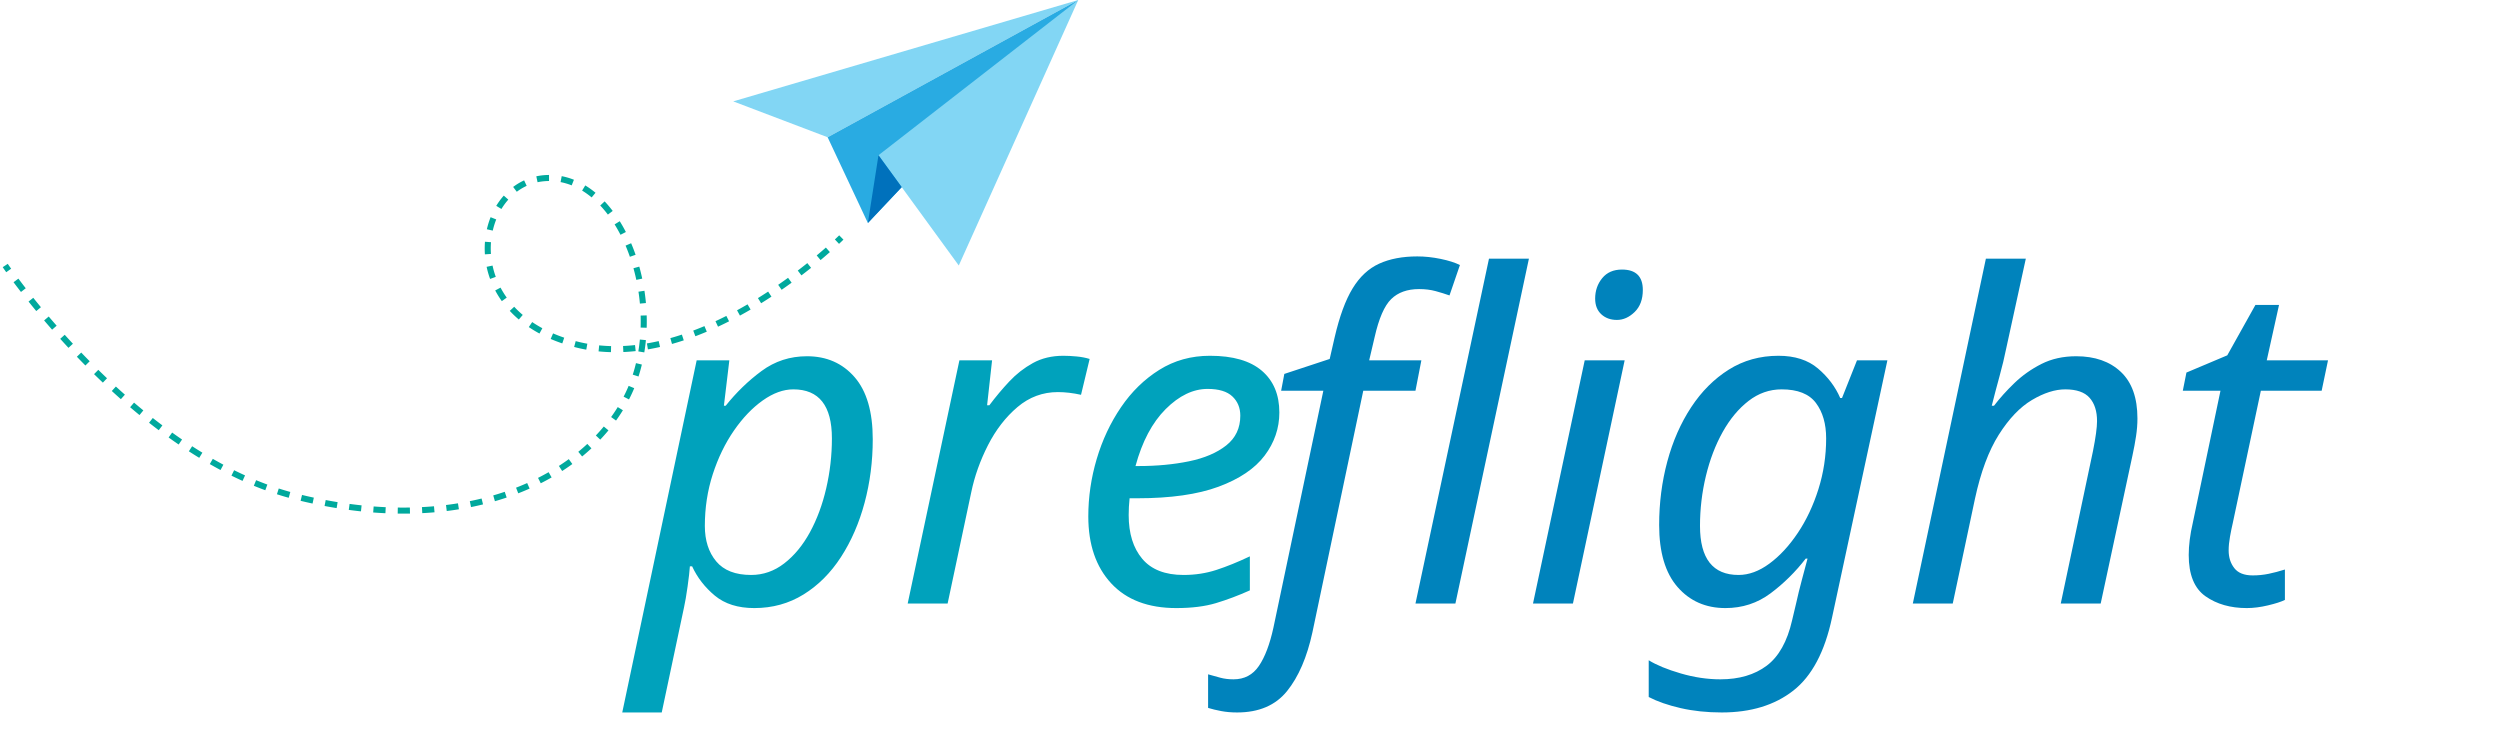
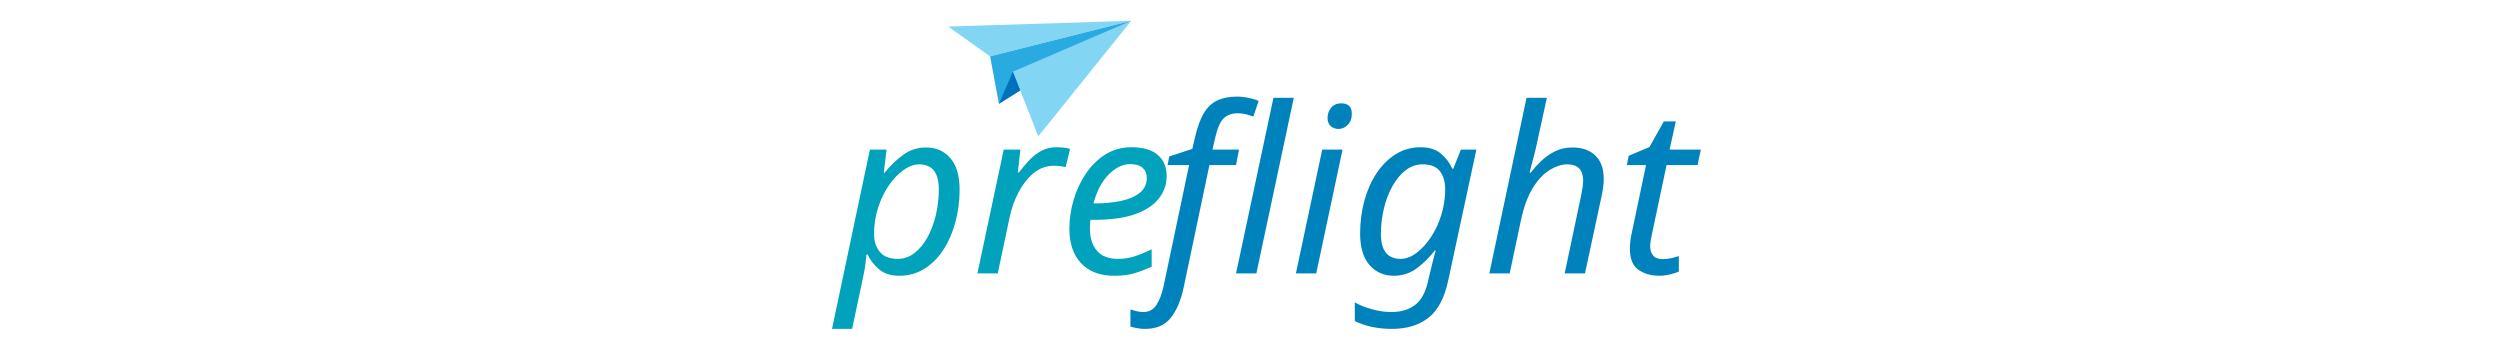
- <svg xmlns="http://www.w3.org/2000/svg" width="100%" height="100%" viewBox="0 0 1190 347" version="1.1" xml:space="preserve" style="fill-rule:evenodd;clip-rule:evenodd;stroke-linejoin:round;stroke-miterlimit:1.414;">
-   <g transform="matrix(0.75,0,0,0.75,24.9948,-3.02421)">
-     <text x="367.938px" y="387.082px" style="font-family:PT Serif;font-size:288px;font-style:italic;fill:#00a2bc;">pre</text>
-     <text x="765.666px" y="387.082px" style="font-family:PT Serif;font-size:288px;font-style:italic;fill:#0083bc;">ﬂight</text>
-   </g>
-   <g>
-     <path d="M349.015,48.252l164.23,-48.252l-119.29,65.335l-44.94,-17.083Z" style="fill:#82d6f4;fill-rule:nonzero;" />
-     <path d="M513.245,0l-119.29,65.335l19.156,40.819l100.134,-106.154Z" style="fill:#29abe2;fill-rule:nonzero;" />
-     <path d="M513.245,0l-95.092,73.89l38.227,52.487l56.865,-126.377Z" style="fill:#82d6f4;fill-rule:nonzero;" />
-     <path d="M413.111,106.154l5.042,-32.264l11.061,15.182l-16.103,17.082Z" style="fill:#0071bc;fill-rule:nonzero;" />
-     <path d="M399.376,116.077l-1.971,-2.101l0.246,-0.23l0.229,-0.216l0.214,-0.202l0.198,-0.189l0.352,-0.337l0.289,-0.279l0.226,-0.22l0.161,-0.158l0.132,-0.13l2.026,2.048l-0.136,0.134l-0.17,0.167l-0.234,0.228l-0.298,0.287l-0.36,0.345l-0.204,0.194l-0.218,0.207l-0.234,0.22l-0.248,0.232Z" style="fill:#00a99d;" />
-     <path d="M191.877,244.49l-0.415,-0.001l-0.415,-0.002l-0.416,-0.002l-0.417,-0.004l-0.417,-0.004l-0.418,-0.005l-0.073,-0.002l0.044,-2.88l0.069,0.001l0.412,0.005l0.41,0.005l0.41,0.003l0.41,0.003l0.409,0.001l0.408,0.001l0.408,0l0.407,-0.002l0.406,-0.002l0.406,-0.003l0.405,-0.004l0.405,-0.005l0.403,-0.006l0.385,-0.006l0.048,2.88l-0.387,0.006l-0.411,0.006l-0.411,0.005l-0.412,0.005l-0.412,0.003l-0.413,0.002l-0.414,0.001l-0.414,0.001ZM183.465,244.294l-0.425,-0.02l-0.427,-0.021l-0.428,-0.022l-0.428,-0.023l-0.429,-0.024l-0.43,-0.025l-0.43,-0.026l-0.431,-0.027l-0.431,-0.028l-0.432,-0.029l-0.433,-0.03l-0.433,-0.031l-0.434,-0.032l-0.239,-0.019l0.219,-2.872l0.236,0.018l0.427,0.031l0.427,0.031l0.426,0.03l0.425,0.028l0.425,0.028l0.425,0.026l0.424,0.026l0.423,0.025l0.422,0.023l0.422,0.023l0.422,0.022l0.421,0.02l0.421,0.02l-0.135,2.878ZM200.997,244.258l-0.15,-2.877l0.251,-0.013l0.393,-0.022l0.393,-0.022l0.392,-0.023l0.392,-0.024l0.391,-0.025l0.39,-0.026l0.39,-0.027l0.389,-0.028l0.388,-0.028l0.388,-0.029l0.387,-0.031l0.387,-0.031l0.385,-0.032l0.386,-0.033l0.032,-0.003l0.252,2.87l-0.036,0.003l-0.392,0.034l-0.392,0.032l-0.394,0.032l-0.394,0.031l-0.394,0.03l-0.396,0.029l-0.396,0.028l-0.396,0.027l-0.397,0.026l-0.398,0.026l-0.398,0.024l-0.399,0.024l-0.4,0.023l-0.4,0.021l-0.254,0.014ZM171.819,243.408l-0.076,-0.008l-0.442,-0.047l-0.443,-0.048l-0.443,-0.05l-0.444,-0.05l-0.444,-0.052l-0.445,-0.052l-0.446,-0.054l-0.446,-0.055l-0.447,-0.055l-0.447,-0.057l-0.448,-0.058l-0.448,-0.059l-0.379,-0.05l0.381,-2.856l0.376,0.051l0.442,0.058l0.442,0.057l0.441,0.056l0.44,0.054l0.44,0.054l0.44,0.053l0.438,0.052l0.439,0.051l0.437,0.05l0.437,0.048l0.437,0.048l0.436,0.047l0.073,0.007l-0.301,2.865ZM212.652,243.243l-0.356,-2.859l0.329,-0.041l0.375,-0.048l0.373,-0.048l0.373,-0.049l0.373,-0.05l0.371,-0.051l0.371,-0.052l0.371,-0.052l0.37,-0.054l0.369,-0.054l0.368,-0.055l0.368,-0.056l0.367,-0.057l0.367,-0.057l0.365,-0.058l0.178,-0.029l0.461,2.844l-0.181,0.029l-0.373,0.059l-0.374,0.059l-0.374,0.058l-0.375,0.057l-0.375,0.056l-0.376,0.055l-0.377,0.054l-0.377,0.054l-0.378,0.053l-0.379,0.051l-0.38,0.051l-0.379,0.05l-0.381,0.05l-0.381,0.048l-0.333,0.042ZM160.246,241.857l-0.181,-0.029l-0.456,-0.075l-0.458,-0.076l-0.457,-0.077l-0.458,-0.078l-0.459,-0.079l-0.459,-0.08l-0.46,-0.081l-0.461,-0.083l-0.461,-0.083l-0.461,-0.085l-0.462,-0.086l-0.462,-0.087l-0.056,-0.01l0.538,-2.83l0.052,0.01l0.457,0.085l0.456,0.085l0.455,0.084l0.455,0.082l0.454,0.081l0.454,0.081l0.454,0.079l0.452,0.078l0.453,0.077l0.451,0.076l0.452,0.075l0.45,0.074l0.178,0.029l-0.46,2.843ZM224.206,241.368l-0.573,-2.823l0.291,-0.059l0.354,-0.073l0.353,-0.073l0.353,-0.075l0.352,-0.075l0.351,-0.076l0.35,-0.077l0.35,-0.077l0.349,-0.079l0.349,-0.079l0.348,-0.079l0.347,-0.081l0.346,-0.081l0.346,-0.083l0.345,-0.083l0.344,-0.083l0.074,-0.018l0.687,2.797l-0.077,0.019l-0.351,0.086l-0.353,0.084l-0.352,0.084l-0.354,0.083l-0.354,0.082l-0.355,0.082l-0.356,0.081l-0.356,0.079l-0.357,0.08l-0.358,0.078l-0.358,0.077l-0.359,0.077l-0.359,0.076l-0.361,0.075l-0.361,0.074l-0.295,0.06ZM148.777,239.691l-0.287,-0.062l-0.47,-0.102l-0.471,-0.103l-0.471,-0.105l-0.471,-0.106l-0.472,-0.107l-0.473,-0.108l-0.473,-0.109l-0.473,-0.11l-0.474,-0.111l-0.475,-0.113l-0.475,-0.114l-0.203,-0.048l0.676,-2.801l0.2,0.048l0.469,0.113l0.469,0.111l0.469,0.11l0.468,0.109l0.467,0.108l0.467,0.106l0.466,0.106l0.466,0.104l0.465,0.104l0.465,0.102l0.464,0.101l0.284,0.061l-0.607,2.816ZM235.582,238.578l-0.802,-2.766l0.131,-0.038l0.332,-0.098l0.331,-0.098l0.331,-0.098l0.33,-0.099l0.329,-0.101l0.328,-0.1l0.328,-0.102l0.327,-0.102l0.327,-0.103l0.326,-0.104l0.325,-0.104l0.324,-0.105l0.323,-0.106l0.323,-0.107l0.323,-0.107l0.321,-0.108l0.112,-0.038l0.924,2.729l-0.115,0.039l-0.329,0.11l-0.329,0.11l-0.331,0.109l-0.33,0.108l-0.332,0.107l-0.332,0.107l-0.333,0.106l-0.334,0.105l-0.334,0.105l-0.335,0.103l-0.336,0.103l-0.336,0.103l-0.337,0.101l-0.338,0.101l-0.338,0.1l-0.339,0.099l-0.135,0.039ZM137.426,236.943l-0.207,-0.057l-0.389,-0.109l-0.389,-0.11l-0.388,-0.111l-0.389,-0.113l-0.388,-0.113l-0.387,-0.115l-0.388,-0.116l-0.387,-0.117l-0.387,-0.118l-0.386,-0.119l-0.387,-0.12l-0.386,-0.122l-0.385,-0.122l-0.369,-0.119l0.881,-2.742l0.365,0.117l0.377,0.12l0.378,0.119l0.379,0.118l0.378,0.116l0.379,0.116l0.379,0.114l0.379,0.114l0.38,0.112l0.38,0.111l0.38,0.11l0.38,0.109l0.381,0.108l0.381,0.106l0.202,0.056l-0.767,2.777ZM246.685,234.818l-1.046,-2.684l0.165,-0.064l0.308,-0.121l0.307,-0.122l0.307,-0.122l0.306,-0.123l0.305,-0.124l0.304,-0.125l0.304,-0.125l0.302,-0.125l0.303,-0.127l0.301,-0.127l0.301,-0.127l0.3,-0.129l0.299,-0.129l0.298,-0.129l0.298,-0.131l0.297,-0.131l0.285,-0.126l1.169,2.633l-0.288,0.128l-0.304,0.134l-0.305,0.133l-0.306,0.133l-0.307,0.132l-0.307,0.132l-0.308,0.13l-0.308,0.13l-0.31,0.13l-0.31,0.128l-0.31,0.128l-0.312,0.128l-0.312,0.127l-0.313,0.125l-0.314,0.126l-0.314,0.124l-0.315,0.124l-0.17,0.066ZM126.276,233.351l-0.221,-0.081l-0.38,-0.141l-0.38,-0.142l-0.38,-0.143l-0.379,-0.144l-0.379,-0.145l-0.378,-0.146l-0.379,-0.147l-0.378,-0.149l-0.377,-0.149l-0.378,-0.15l-0.377,-0.151l-0.376,-0.152l-0.376,-0.153l-0.315,-0.129l1.093,-2.666l0.311,0.128l0.369,0.15l0.37,0.15l0.37,0.148l0.37,0.147l0.371,0.147l0.371,0.145l0.371,0.145l0.372,0.143l0.372,0.142l0.372,0.142l0.372,0.14l0.373,0.139l0.373,0.139l0.217,0.08l-0.994,2.703ZM257.399,230.04l-1.298,-2.572l0.047,-0.024l0.282,-0.143l0.282,-0.144l0.281,-0.145l0.28,-0.145l0.279,-0.146l0.278,-0.147l0.278,-0.147l0.277,-0.148l0.277,-0.148l0.275,-0.149l0.275,-0.15l0.274,-0.15l0.273,-0.151l0.273,-0.151l0.271,-0.152l0.271,-0.152l0.271,-0.153l0.269,-0.154l0.024,-0.014l1.434,2.499l-0.027,0.015l-0.277,0.158l-0.277,0.157l-0.278,0.157l-0.279,0.156l-0.28,0.155l-0.28,0.155l-0.281,0.154l-0.282,0.153l-0.283,0.153l-0.283,0.152l-0.285,0.152l-0.285,0.151l-0.285,0.15l-0.287,0.15l-0.287,0.149l-0.288,0.148l-0.288,0.148l-0.29,0.147l-0.051,0.026ZM115.451,228.907l-0.286,-0.13l-0.37,-0.169l-0.37,-0.17l-0.369,-0.171l-0.37,-0.172l-0.368,-0.172l-0.369,-0.174l-0.368,-0.174l-0.367,-0.176l-0.368,-0.176l-0.367,-0.177l-0.366,-0.178l-0.366,-0.179l-0.366,-0.18l-0.213,-0.105l1.276,-2.582l0.21,0.103l0.36,0.177l0.36,0.176l0.361,0.175l0.361,0.174l0.361,0.174l0.361,0.172l0.362,0.172l0.363,0.17l0.362,0.17l0.363,0.169l0.364,0.168l0.363,0.168l0.364,0.166l0.283,0.128l-1.191,2.623ZM267.589,224.201l-1.561,-2.421l0.061,-0.039l0.254,-0.165l0.253,-0.165l0.253,-0.166l0.252,-0.167l0.251,-0.167l0.25,-0.168l0.25,-0.168l0.248,-0.169l0.248,-0.169l0.248,-0.17l0.246,-0.17l0.246,-0.171l0.244,-0.171l0.244,-0.172l0.244,-0.172l0.242,-0.173l0.242,-0.174l0.241,-0.174l0.198,-0.144l1.694,2.33l-0.202,0.147l-0.248,0.179l-0.249,0.178l-0.249,0.178l-0.25,0.178l-0.251,0.176l-0.252,0.177l-0.253,0.175l-0.253,0.175l-0.254,0.175l-0.255,0.174l-0.256,0.173l-0.256,0.173l-0.257,0.173l-0.258,0.171l-0.259,0.172l-0.26,0.17l-0.26,0.17l-0.261,0.17l-0.065,0.041ZM104.972,223.732l-0.032,-0.017l-0.359,-0.192l-0.36,-0.194l-0.358,-0.194l-0.359,-0.195l-0.358,-0.195l-0.357,-0.197l-0.357,-0.197l-0.357,-0.198l-0.356,-0.199l-0.356,-0.199l-0.356,-0.2l-0.355,-0.201l-0.355,-0.202l-0.354,-0.202l-0.084,-0.048l1.434,-2.499l0.081,0.047l0.349,0.199l0.35,0.199l0.35,0.198l0.35,0.197l0.351,0.197l0.351,0.195l0.352,0.196l0.352,0.194l0.352,0.193l0.352,0.193l0.353,0.192l0.354,0.191l0.354,0.191l0.354,0.19l0.029,0.015l-1.355,2.542ZM94.835,217.929l-0.156,-0.096l-0.347,-0.213l-0.347,-0.213l-0.347,-0.215l-0.346,-0.215l-0.346,-0.215l-0.345,-0.216l-0.345,-0.217l-0.344,-0.218l-0.344,-0.218l-0.344,-0.218l-0.343,-0.22l-0.343,-0.219l-0.342,-0.221l-0.301,-0.194l1.565,-2.419l0.298,0.193l0.338,0.217l0.338,0.217l0.339,0.217l0.339,0.216l0.34,0.215l0.339,0.214l0.341,0.214l0.341,0.214l0.341,0.212l0.341,0.213l0.342,0.211l0.343,0.211l0.343,0.21l0.153,0.094l-1.501,2.459ZM277.092,217.276l-1.83,-2.225l0.159,-0.131l0.223,-0.184l0.223,-0.186l0.222,-0.186l0.221,-0.186l0.22,-0.187l0.22,-0.187l0.218,-0.188l0.218,-0.188l0.217,-0.189l0.216,-0.189l0.216,-0.189l0.214,-0.19l0.214,-0.191l0.213,-0.191l0.212,-0.191l0.211,-0.192l0.211,-0.193l0.21,-0.192l0.209,-0.194l0.034,-0.031l1.962,2.108l-0.037,0.035l-0.216,0.2l-0.216,0.198l-0.217,0.199l-0.218,0.197l-0.219,0.198l-0.219,0.197l-0.221,0.196l-0.221,0.196l-0.222,0.195l-0.223,0.195l-0.223,0.195l-0.225,0.194l-0.225,0.193l-0.226,0.193l-0.227,0.193l-0.228,0.192l-0.228,0.191l-0.23,0.191l-0.23,0.191l-0.162,0.133ZM85.037,211.587l-0.254,-0.173l-0.334,-0.23l-0.334,-0.23l-0.333,-0.231l-0.333,-0.231l-0.333,-0.231l-0.332,-0.233l-0.331,-0.232l-0.331,-0.233l-0.331,-0.234l-0.33,-0.233l-0.329,-0.235l-0.33,-0.235l-0.328,-0.235l-0.212,-0.152l1.681,-2.34l0.21,0.151l0.325,0.233l0.325,0.232l0.326,0.232l0.326,0.231l0.327,0.231l0.327,0.23l0.328,0.23l0.328,0.229l0.328,0.229l0.329,0.228l0.33,0.228l0.33,0.228l0.33,0.226l0.252,0.173l-1.627,2.377ZM285.711,209.263l-2.091,-1.982l0.106,-0.111l0.191,-0.203l0.19,-0.203l0.189,-0.203l0.188,-0.204l0.188,-0.204l0.186,-0.205l0.186,-0.205l0.185,-0.205l0.184,-0.206l0.184,-0.206l0.182,-0.207l0.182,-0.207l0.181,-0.207l0.18,-0.208l0.179,-0.208l0.178,-0.209l0.177,-0.209l0.177,-0.209l0.176,-0.209l0.175,-0.211l0.02,-0.024l2.22,1.836l-0.024,0.028l-0.181,0.218l-0.181,0.216l-0.183,0.217l-0.183,0.216l-0.185,0.215l-0.185,0.216l-0.186,0.214l-0.187,0.215l-0.188,0.214l-0.188,0.213l-0.19,0.213l-0.19,0.213l-0.191,0.212l-0.192,0.212l-0.193,0.211l-0.194,0.212l-0.194,0.21l-0.196,0.21l-0.196,0.21l-0.197,0.209l-0.109,0.115ZM75.565,204.781l-0.282,-0.212l-0.32,-0.242l-0.32,-0.243l-0.319,-0.243l-0.319,-0.243l-0.318,-0.244l-0.317,-0.244l-0.317,-0.244l-0.317,-0.245l-0.316,-0.245l-0.316,-0.245l-0.315,-0.246l-0.314,-0.246l-0.314,-0.246l-0.213,-0.168l1.781,-2.264l0.212,0.166l0.31,0.244l0.312,0.244l0.311,0.243l0.313,0.243l0.312,0.242l0.314,0.242l0.313,0.242l0.315,0.241l0.314,0.242l0.316,0.24l0.315,0.241l0.317,0.24l0.316,0.239l0.28,0.212l-1.734,2.299ZM293.23,200.187l-2.341,-1.678l0.128,-0.179l0.155,-0.218l0.155,-0.218l0.153,-0.219l0.153,-0.219l0.152,-0.22l0.151,-0.22l0.15,-0.22l0.149,-0.22l0.149,-0.221l0.147,-0.221l0.147,-0.222l0.146,-0.221l0.145,-0.223l0.144,-0.222l0.143,-0.223l0.142,-0.223l0.142,-0.223l0.14,-0.224l0.14,-0.223l0.139,-0.225l0.085,-0.138l2.454,1.509l-0.087,0.142l-0.144,0.232l-0.145,0.233l-0.146,0.232l-0.147,0.231l-0.147,0.231l-0.149,0.231l-0.149,0.231l-0.151,0.23l-0.151,0.23l-0.152,0.23l-0.153,0.229l-0.154,0.229l-0.154,0.228l-0.156,0.228l-0.156,0.228l-0.158,0.228l-0.158,0.227l-0.159,0.226l-0.16,0.227l-0.161,0.226l-0.131,0.182ZM66.404,197.572l-0.5,-0.41l-0.608,-0.503l-0.606,-0.503l-0.604,-0.505l-0.601,-0.505l-0.6,-0.506l-0.597,-0.507l-0.351,-0.299l1.869,-2.192l0.349,0.297l0.591,0.502l0.594,0.501l0.596,0.501l0.598,0.499l0.6,0.499l0.602,0.498l0.497,0.408l-1.829,2.225ZM299.399,190.129l-2.562,-1.317l0.074,-0.143l0.117,-0.231l0.117,-0.231l0.116,-0.232l0.115,-0.232l0.114,-0.232l0.113,-0.232l0.113,-0.233l0.111,-0.232l0.111,-0.233l0.109,-0.233l0.109,-0.234l0.108,-0.233l0.106,-0.234l0.106,-0.235l0.105,-0.234l0.104,-0.236l0.103,-0.236l0.103,-0.236l0.101,-0.237l0.1,-0.237l0.1,-0.238l0.04,-0.095l2.661,1.102l-0.042,0.101l-0.104,0.248l-0.105,0.247l-0.105,0.248l-0.107,0.246l-0.108,0.246l-0.108,0.246l-0.11,0.245l-0.11,0.245l-0.112,0.244l-0.112,0.244l-0.113,0.244l-0.115,0.242l-0.114,0.243l-0.116,0.241l-0.117,0.242l-0.118,0.241l-0.119,0.242l-0.119,0.24l-0.12,0.241l-0.122,0.24l-0.122,0.24l-0.076,0.148ZM57.539,190.01l-0.523,-0.464l-0.574,-0.512l-0.572,-0.513l-0.57,-0.512l-0.567,-0.513l-0.565,-0.514l-0.562,-0.513l-0.39,-0.358l1.947,-2.123l0.387,0.356l0.558,0.509l0.56,0.508l0.562,0.509l0.565,0.508l0.567,0.508l0.569,0.508l0.521,0.462l-1.913,2.154ZM48.959,182.136l-0.306,-0.29l-0.538,-0.513l-0.535,-0.513l-0.533,-0.513l-0.531,-0.513l-0.528,-0.512l-0.525,-0.511l-0.523,-0.512l-0.171,-0.167l2.019,-2.056l0.168,0.166l0.519,0.507l0.521,0.508l0.524,0.508l0.526,0.508l0.529,0.509l0.531,0.508l0.533,0.51l0.304,0.288l-1.984,2.088ZM303.931,179.212l-2.742,-0.881l0.05,-0.155l0.078,-0.247l0.078,-0.248l0.076,-0.248l0.076,-0.249l0.075,-0.248l0.075,-0.25l0.073,-0.249l0.072,-0.25l0.072,-0.25l0.071,-0.25l0.07,-0.251l0.069,-0.251l0.068,-0.252l0.067,-0.251l0.067,-0.252l0.065,-0.253l0.065,-0.252l0.064,-0.253l0.063,-0.254l0.062,-0.253l0.062,-0.254l0.013,-0.057l2.803,0.668l-0.015,0.062l-0.064,0.263l-0.064,0.263l-0.066,0.263l-0.066,0.262l-0.068,0.263l-0.068,0.262l-0.069,0.261l-0.07,0.262l-0.07,0.261l-0.072,0.26l-0.073,0.261l-0.073,0.26l-0.075,0.26l-0.075,0.26l-0.076,0.259l-0.077,0.259l-0.078,0.258l-0.079,0.258l-0.08,0.258l-0.081,0.258l-0.081,0.257l-0.052,0.16ZM40.647,173.981l-0.297,-0.3l-0.497,-0.506l-0.494,-0.504l-0.491,-0.504l-0.489,-0.503l-0.486,-0.501l-0.483,-0.501l-0.481,-0.5l-0.339,-0.354l2.08,-1.993l0.337,0.352l0.477,0.496l0.48,0.497l0.482,0.498l0.485,0.499l0.488,0.5l0.491,0.501l0.493,0.501l0.294,0.299l-2.05,2.023ZM306.687,167.741l-2.842,-0.473l0.001,-0.007l0.042,-0.259l0.042,-0.26l0.04,-0.26l0.04,-0.26l0.039,-0.26l0.038,-0.26l0.038,-0.261l0.036,-0.261l0.036,-0.261l0.035,-0.261l0.034,-0.261l0.034,-0.262l0.032,-0.261l0.032,-0.262l0.031,-0.262l0.03,-0.262l0.029,-0.262l0.029,-0.262l0.027,-0.263l0.027,-0.263l0.026,-0.262l0.016,-0.159l2.867,0.276l-0.016,0.163l-0.027,0.272l-0.027,0.271l-0.029,0.271l-0.03,0.272l-0.03,0.271l-0.031,0.27l-0.032,0.271l-0.033,0.271l-0.033,0.27l-0.035,0.271l-0.035,0.27l-0.036,0.27l-0.037,0.27l-0.038,0.269l-0.039,0.27l-0.039,0.27l-0.041,0.269l-0.041,0.269l-0.042,0.269l-0.043,0.269l-0.043,0.268l-0.002,0.012ZM290.812,167.623l-0.071,-0.002l-0.293,-0.008l-0.294,-0.01l-0.293,-0.01l-0.294,-0.012l-0.293,-0.012l-0.294,-0.014l-0.293,-0.014l-0.294,-0.016l-0.293,-0.017l-0.294,-0.018l-0.293,-0.019l-0.294,-0.02l-0.293,-0.021l-0.294,-0.023l-0.293,-0.023l-0.294,-0.025l-0.293,-0.025l-0.294,-0.027l-0.293,-0.028l-0.246,-0.024l0.284,-2.867l0.24,0.024l0.282,0.027l0.283,0.025l0.282,0.025l0.283,0.024l0.283,0.022l0.283,0.022l0.282,0.02l0.283,0.02l0.283,0.018l0.283,0.017l0.283,0.017l0.283,0.015l0.283,0.014l0.283,0.013l0.283,0.012l0.283,0.011l0.283,0.01l0.283,0.009l0.283,0.008l0.066,0.002l-0.071,2.88ZM296.709,167.566l-0.128,-2.877l0.184,-0.009l0.283,-0.013l0.283,-0.015l0.283,-0.015l0.284,-0.016l0.283,-0.018l0.283,-0.018l0.283,-0.019l0.283,-0.02l0.282,-0.021l0.283,-0.022l0.283,-0.023l0.283,-0.023l0.283,-0.025l0.283,-0.025l0.282,-0.027l0.283,-0.027l0.283,-0.028l0.282,-0.029l0.283,-0.03l0.13,-0.014l0.312,2.863l-0.134,0.015l-0.292,0.031l-0.291,0.03l-0.292,0.029l-0.291,0.028l-0.292,0.027l-0.292,0.027l-0.292,0.025l-0.292,0.024l-0.292,0.024l-0.292,0.023l-0.292,0.021l-0.293,0.021l-0.292,0.02l-0.292,0.018l-0.293,0.018l-0.292,0.017l-0.293,0.016l-0.293,0.015l-0.292,0.014l-0.189,0.008ZM279.066,166.438l-0.055,-0.01l-0.293,-0.053l-0.292,-0.055l-0.293,-0.056l-0.292,-0.057l-0.292,-0.058l-0.292,-0.06l-0.292,-0.061l-0.293,-0.062l-0.291,-0.063l-0.292,-0.064l-0.292,-0.066l-0.292,-0.067l-0.291,-0.068l-0.292,-0.069l-0.291,-0.071l-0.292,-0.072l-0.291,-0.073l-0.29,-0.075l-0.355,-0.092l-0.111,-0.029l0.735,-2.785l0.105,0.028l0.344,0.089l0.28,0.071l0.28,0.071l0.28,0.069l0.279,0.068l0.28,0.066l0.28,0.066l0.28,0.064l0.281,0.063l0.28,0.062l0.28,0.061l0.281,0.059l0.28,0.059l0.281,0.057l0.281,0.056l0.281,0.055l0.281,0.053l0.281,0.053l0.281,0.051l0.05,0.009l-0.507,2.836ZM308.409,166.302l-0.481,-2.84l0.13,-0.022l0.281,-0.049l0.281,-0.049l0.281,-0.05l0.281,-0.051l0.28,-0.052l0.281,-0.052l0.28,-0.053l0.281,-0.054l0.28,-0.055l0.28,-0.056l0.28,-0.056l0.28,-0.057l0.28,-0.058l0.279,-0.059l0.28,-0.059l0.279,-0.06l0.28,-0.061l0.279,-0.062l0.279,-0.062l0.158,-0.036l0.636,2.81l-0.162,0.036l-0.286,0.064l-0.287,0.064l-0.287,0.062l-0.287,0.062l-0.287,0.061l-0.287,0.06l-0.287,0.06l-0.288,0.058l-0.288,0.058l-0.287,0.057l-0.288,0.057l-0.289,0.055l-0.288,0.055l-0.288,0.054l-0.289,0.053l-0.288,0.052l-0.289,0.052l-0.289,0.05l-0.289,0.05l-0.135,0.023ZM32.596,165.572l-0.322,-0.347l-0.45,-0.487l-0.448,-0.485l-0.444,-0.483l-0.442,-0.482l-0.438,-0.481l-0.436,-0.479l-0.433,-0.478l-0.43,-0.475l-0.087,-0.096l2.141,-1.928l0.084,0.094l0.427,0.472l0.43,0.474l0.433,0.476l0.435,0.477l0.439,0.478l0.441,0.48l0.444,0.482l0.447,0.483l0.32,0.346l-2.111,1.959ZM319.865,163.717l-0.776,-2.774l0.121,-0.034l0.276,-0.078l0.275,-0.079l0.276,-0.079l0.275,-0.08l0.276,-0.08l0.275,-0.082l0.275,-0.081l0.274,-0.083l0.275,-0.083l0.275,-0.084l0.274,-0.084l0.274,-0.085l0.274,-0.086l0.273,-0.086l0.274,-0.087l0.273,-0.088l0.273,-0.088l0.273,-0.088l0.273,-0.09l0.148,-0.049l0.903,2.736l-0.151,0.05l-0.279,0.091l-0.279,0.091l-0.279,0.09l-0.28,0.089l-0.279,0.089l-0.28,0.089l-0.28,0.087l-0.281,0.087l-0.28,0.086l-0.281,0.086l-0.281,0.085l-0.281,0.085l-0.282,0.083l-0.281,0.084l-0.282,0.082l-0.282,0.082l-0.282,0.081l-0.282,0.08l-0.283,0.08l-0.124,0.035ZM267.646,163.461l-0.034,-0.011l-0.326,-0.112l-0.325,-0.113l-0.323,-0.114l-0.321,-0.115l-0.32,-0.116l-0.319,-0.117l-0.316,-0.118l-0.316,-0.119l-0.313,-0.12l-0.312,-0.121l-0.311,-0.123l-0.308,-0.123l-0.308,-0.124l-0.305,-0.125l-0.305,-0.126l-0.302,-0.127l-0.301,-0.128l-0.156,-0.067l1.139,-2.646l0.15,0.065l0.289,0.122l0.291,0.122l0.292,0.121l0.293,0.121l0.295,0.119l0.297,0.118l0.298,0.117l0.3,0.117l0.302,0.115l0.303,0.115l0.305,0.113l0.306,0.113l0.308,0.112l0.309,0.11l0.311,0.11l0.313,0.109l0.314,0.108l0.028,0.009l-0.922,2.729ZM330.997,160.05l-1.017,-2.695l0.122,-0.046l0.268,-0.102l0.268,-0.102l0.267,-0.103l0.267,-0.104l0.267,-0.103l0.267,-0.105l0.267,-0.105l0.266,-0.105l0.265,-0.106l0.532,-0.213l0.53,-0.215l0.53,-0.217l0.528,-0.219l0.527,-0.221l0.16,-0.068l1.123,2.653l-0.165,0.069l-0.537,0.225l-0.538,0.224l-0.539,0.221l-0.541,0.219l-0.541,0.217l-0.272,0.109l-0.271,0.107l-0.272,0.107l-0.272,0.106l-0.272,0.106l-0.273,0.106l-0.273,0.104l-0.273,0.105l-0.273,0.104l-0.125,0.047ZM256.789,158.762l-0.205,-0.111l-0.268,-0.148l-0.267,-0.148l-0.266,-0.149l-0.264,-0.15l-0.263,-0.151l-0.261,-0.151l-0.26,-0.153l-0.258,-0.153l-0.256,-0.154l-0.255,-0.155l-0.254,-0.156l-0.252,-0.157l-0.251,-0.157l-0.249,-0.159l-0.247,-0.159l-0.246,-0.16l-0.245,-0.16l-0.243,-0.162l-0.242,-0.162l-0.03,-0.021l1.618,-2.383l0.024,0.017l0.23,0.154l0.231,0.153l0.232,0.153l0.234,0.152l0.235,0.151l0.237,0.15l0.238,0.15l0.24,0.149l0.242,0.148l0.242,0.148l0.245,0.147l0.246,0.146l0.247,0.145l0.249,0.145l0.25,0.144l0.252,0.143l0.253,0.142l0.255,0.141l0.257,0.141l0.198,0.107l-1.373,2.533ZM24.801,156.93l-0.187,-0.213l-0.397,-0.456l-0.395,-0.453l-0.391,-0.45l-0.388,-0.449l-0.386,-0.447l-0.382,-0.444l-0.379,-0.442l-0.376,-0.439l-0.373,-0.438l-0.149,-0.175l2.194,-1.866l0.148,0.174l0.371,0.434l0.373,0.436l0.376,0.439l0.38,0.441l0.382,0.443l0.386,0.446l0.388,0.447l0.392,0.45l0.395,0.452l0.185,0.211l-2.167,1.899ZM307.819,156.012l-2.88,-0.087l0.007,-0.22l0.007,-0.264l0.007,-0.265l0.005,-0.265l0.005,-0.265l0.005,-0.264l0.003,-0.265l0.003,-0.265l0.002,-0.265l0.001,-0.265l0,-0.265l0,-0.265l-0.001,-0.265l-0.002,-0.265l-0.003,-0.265l-0.003,-0.265l-0.004,-0.265l-0.005,-0.264l-0.006,-0.265l-0.006,-0.265l-0.008,-0.265l-0.005,-0.195l2.879,-0.085l0.006,0.198l0.007,0.273l0.007,0.273l0.006,0.273l0.005,0.273l0.004,0.273l0.004,0.273l0.002,0.274l0.002,0.273l0.001,0.273l0.001,0.273l-0.001,0.273l-0.001,0.273l-0.002,0.274l-0.002,0.273l-0.004,0.273l-0.004,0.273l-0.005,0.273l-0.006,0.274l-0.007,0.273l-0.008,0.273l-0.006,0.223ZM341.78,155.499l-1.217,-2.611l0.311,-0.145l0.513,-0.241l0.512,-0.242l0.511,-0.244l0.509,-0.246l0.508,-0.247l0.507,-0.248l0.505,-0.25l0.504,-0.251l0.503,-0.253l0.291,-0.147l1.301,2.57l-0.296,0.15l-0.51,0.256l-0.512,0.255l-0.514,0.254l-0.515,0.253l-0.517,0.251l-0.517,0.249l-0.52,0.249l-0.52,0.246l-0.522,0.246l-0.315,0.146ZM246.962,152.092l-0.167,-0.142l-0.207,-0.179l-0.207,-0.179l-0.205,-0.18l-0.203,-0.181l-0.202,-0.181l-0.201,-0.182l-0.199,-0.183l-0.198,-0.183l-0.196,-0.184l-0.195,-0.185l-0.193,-0.185l-0.192,-0.186l-0.191,-0.186l-0.189,-0.187l-0.187,-0.188l-0.187,-0.188l-0.184,-0.189l-0.184,-0.189l-0.182,-0.19l-0.18,-0.191l-0.18,-0.191l-0.084,-0.091l2.111,-1.959l0.08,0.085l0.168,0.18l0.17,0.179l0.172,0.179l0.172,0.178l0.174,0.178l0.176,0.177l0.176,0.177l0.178,0.176l0.18,0.175l0.181,0.175l0.182,0.175l0.184,0.174l0.185,0.173l0.186,0.173l0.188,0.173l0.189,0.171l0.191,0.172l0.192,0.17l0.193,0.17l0.195,0.17l0.197,0.169l0.16,0.137l-1.867,2.193ZM352.208,150.224l-1.377,-2.53l0.05,-0.027l0.485,-0.266l0.483,-0.267l0.482,-0.267l0.481,-0.269l0.479,-0.269l0.477,-0.271l0.475,-0.271l0.474,-0.271l0.473,-0.273l0.47,-0.273l0.182,-0.106l1.453,2.487l-0.185,0.108l-0.477,0.277l-0.479,0.277l-0.481,0.275l-0.482,0.275l-0.484,0.274l-0.486,0.274l-0.488,0.272l-0.489,0.272l-0.49,0.27l-0.493,0.27l-0.053,0.029ZM17.26,148.065l-0.007,-0.009l-0.335,-0.406l-0.332,-0.403l-0.328,-0.401l-0.326,-0.397l-0.322,-0.395l-0.318,-0.391l-0.316,-0.389l-0.312,-0.385l-0.308,-0.382l-0.306,-0.38l-0.302,-0.376l-0.162,-0.202l2.248,-1.801l0.161,0.201l0.3,0.373l0.303,0.376l0.306,0.38l0.31,0.382l0.313,0.386l0.316,0.388l0.32,0.392l0.323,0.395l0.326,0.397l0.329,0.4l0.333,0.403l0.006,0.008l-2.22,1.836ZM304.594,144.514l-0.016,-0.179l-0.025,-0.263l-0.026,-0.262l-0.026,-0.263l-0.027,-0.262l-0.027,-0.263l-0.029,-0.262l-0.029,-0.262l-0.03,-0.262l-0.03,-0.262l-0.031,-0.262l-0.032,-0.261l-0.033,-0.261l-0.033,-0.262l-0.034,-0.261l-0.035,-0.26l-0.036,-0.261l-0.036,-0.261l-0.037,-0.26l-0.037,-0.26l-0.039,-0.26l-0.038,-0.259l-0.001,-0.001l2.848,-0.436l0.001,0.005l0.04,0.268l0.039,0.267l0.039,0.268l0.038,0.268l0.037,0.269l0.037,0.268l0.036,0.269l0.035,0.268l0.034,0.27l0.034,0.269l0.033,0.269l0.032,0.27l0.031,0.269l0.031,0.27l0.03,0.27l0.029,0.27l0.029,0.27l0.027,0.271l0.027,0.27l0.027,0.271l0.025,0.271l0.017,0.183l-2.869,0.262ZM362.297,144.34l-1.522,-2.447l0.397,-0.247l0.448,-0.28l0.446,-0.28l0.444,-0.28l0.441,-0.281l0.441,-0.281l0.438,-0.281l0.436,-0.281l0.434,-0.281l0.432,-0.282l0.43,-0.281l0.07,-0.046l1.583,2.407l-0.072,0.047l-0.436,0.285l-0.438,0.285l-0.439,0.285l-0.442,0.285l-0.444,0.285l-0.445,0.284l-0.448,0.285l-0.449,0.284l-0.452,0.283l-0.453,0.284l-0.4,0.249ZM238.868,143.345l-0.014,-0.021l-0.145,-0.203l-0.143,-0.204l-0.141,-0.204l-0.14,-0.204l-0.139,-0.205l-0.138,-0.206l-0.136,-0.205l-0.135,-0.206l-0.133,-0.207l-0.132,-0.207l-0.131,-0.207l-0.13,-0.208l-0.128,-0.208l-0.126,-0.208l-0.126,-0.209l-0.124,-0.209l-0.122,-0.209l-0.122,-0.21l-0.12,-0.21l-0.119,-0.211l-0.117,-0.21l-0.116,-0.211l-0.115,-0.212l-0.113,-0.211l-0.047,-0.09l2.546,-1.346l0.044,0.082l0.106,0.198l0.107,0.198l0.109,0.197l0.109,0.197l0.111,0.197l0.113,0.196l0.113,0.196l0.115,0.196l0.116,0.196l0.117,0.195l0.119,0.195l0.119,0.194l0.121,0.195l0.123,0.193l0.123,0.194l0.125,0.193l0.127,0.193l0.127,0.193l0.129,0.192l0.13,0.192l0.131,0.192l0.133,0.191l0.134,0.191l0.135,0.19l0.01,0.014l-2.34,1.681ZM9.981,138.978l-0.358,-0.461l-0.491,-0.637l-0.477,-0.622l-0.463,-0.605l-0.449,-0.59l-0.435,-0.574l-0.42,-0.557l-0.405,-0.54l-0.034,-0.046l2.307,-1.724l0.032,0.043l0.402,0.535l0.417,0.552l0.43,0.569l0.445,0.585l0.459,0.6l0.474,0.617l0.487,0.631l0.355,0.459l-2.276,1.765ZM372.05,137.938l-1.638,-2.369l0.152,-0.106l0.403,-0.28l0.401,-0.28l0.399,-0.279l0.396,-0.279l0.394,-0.278l0.392,-0.278l0.39,-0.278l0.387,-0.277l0.385,-0.277l0.383,-0.276l0.381,-0.275l0.238,-0.174l1.694,2.33l-0.241,0.175l-0.385,0.279l-0.387,0.279l-0.389,0.28l-0.392,0.281l-0.394,0.28l-0.397,0.282l-0.399,0.282l-0.401,0.282l-0.403,0.282l-0.406,0.283l-0.407,0.284l-0.156,0.107ZM302.883,133.222l-0.007,-0.032l-0.054,-0.255l-0.056,-0.254l-0.056,-0.253l-0.056,-0.253l-0.058,-0.253l-0.058,-0.253l-0.058,-0.252l-0.06,-0.252l-0.06,-0.252l-0.06,-0.252l-0.062,-0.251l-0.062,-0.25l-0.062,-0.251l-0.063,-0.25l-0.064,-0.25l-0.065,-0.249l-0.065,-0.249l-0.066,-0.249l-0.067,-0.249l-0.067,-0.248l-0.067,-0.247l-0.067,-0.242l2.776,-0.769l0.068,0.246l0.07,0.256l0.069,0.256l0.069,0.256l0.068,0.256l0.067,0.257l0.066,0.257l0.066,0.258l0.066,0.258l0.064,0.258l0.064,0.258l0.063,0.259l0.063,0.259l0.061,0.26l0.062,0.26l0.06,0.26l0.06,0.26l0.059,0.261l0.058,0.261l0.058,0.261l0.057,0.262l0.056,0.261l0.008,0.037l-2.818,0.598ZM233.284,132.776l-0.01,-0.028l-0.079,-0.218l-0.077,-0.218l-0.076,-0.218l-0.074,-0.219l-0.074,-0.218l-0.072,-0.219l-0.07,-0.218l-0.07,-0.219l-0.068,-0.219l-0.067,-0.219l-0.066,-0.219l-0.065,-0.219l-0.063,-0.22l-0.062,-0.219l-0.061,-0.219l-0.06,-0.22l-0.058,-0.22l-0.057,-0.219l-0.056,-0.22l-0.055,-0.22l-0.053,-0.22l-0.052,-0.22l-0.051,-0.22l-0.05,-0.22l-0.049,-0.22l-0.047,-0.22l-0.009,-0.042l2.82,-0.591l0.007,0.034l0.044,0.206l0.045,0.205l0.047,0.205l0.047,0.205l0.049,0.205l0.05,0.205l0.051,0.205l0.052,0.205l0.053,0.205l0.055,0.205l0.055,0.204l0.057,0.205l0.058,0.205l0.059,0.204l0.06,0.205l0.061,0.204l0.063,0.204l0.064,0.205l0.065,0.204l0.066,0.204l0.067,0.204l0.068,0.203l0.07,0.204l0.071,0.203l0.071,0.204l0.074,0.203l0.007,0.021l-2.705,0.99ZM381.484,131.078l-1.747,-2.29l0.212,-0.162l0.344,-0.263l0.341,-0.263l0.339,-0.261l0.336,-0.26l0.334,-0.259l0.331,-0.258l0.328,-0.257l0.326,-0.255l0.323,-0.254l0.32,-0.253l0.318,-0.252l0.315,-0.251l0.312,-0.249l0.065,-0.052l1.8,2.25l-0.067,0.053l-0.316,0.252l-0.319,0.253l-0.321,0.255l-0.324,0.256l-0.327,0.257l-0.329,0.258l-0.332,0.26l-0.335,0.261l-0.337,0.262l-0.34,0.263l-0.343,0.264l-0.345,0.265l-0.347,0.266l-0.215,0.164ZM390.593,123.797l-1.847,-2.21l0.086,-0.072l0.525,-0.442l0.513,-0.434l0.501,-0.426l0.489,-0.417l0.477,-0.41l0.464,-0.401l0.452,-0.393l0.439,-0.383l0.427,-0.376l1.901,2.165l-0.43,0.378l-0.445,0.388l-0.457,0.398l-0.47,0.406l-0.483,0.415l-0.495,0.423l-0.507,0.431l-0.519,0.439l-0.531,0.446l-0.09,0.075ZM299.822,122.231l-0.05,-0.141l-0.083,-0.237l-0.084,-0.237l-0.085,-0.237l-0.085,-0.236l-0.086,-0.236l-0.087,-0.235l-0.087,-0.235l-0.088,-0.234l-0.088,-0.234l-0.089,-0.233l-0.089,-0.233l-0.09,-0.232l-0.091,-0.232l-0.092,-0.231l-0.092,-0.231l-0.092,-0.231l-0.093,-0.229l-0.094,-0.23l-0.094,-0.228l-0.095,-0.229l-0.095,-0.227l-0.096,-0.227l-0.027,-0.063l2.65,-1.13l0.028,0.067l0.1,0.235l0.098,0.236l0.099,0.236l0.097,0.237l0.097,0.237l0.096,0.238l0.096,0.238l0.095,0.239l0.095,0.239l0.094,0.24l0.093,0.24l0.092,0.241l0.092,0.241l0.092,0.242l0.09,0.242l0.09,0.242l0.09,0.243l0.089,0.244l0.088,0.244l0.087,0.244l0.087,0.245l0.087,0.246l0.05,0.145l-2.72,0.947ZM230.811,121.065l-0.011,-0.17l-0.013,-0.218l-0.012,-0.219l-0.011,-0.218l-0.009,-0.218l-0.009,-0.218l-0.007,-0.218l-0.006,-0.218l-0.005,-0.218l-0.004,-0.217l-0.003,-0.218l-0.002,-0.217l0,-0.217l0,-0.216l0.002,-0.217l0.003,-0.216l0.003,-0.216l0.005,-0.216l0.007,-0.216l0.007,-0.216l0.008,-0.215l0.01,-0.215l0.01,-0.215l0.012,-0.215l0.013,-0.214l0.014,-0.214l0.015,-0.214l0.014,-0.197l2.873,0.216l-0.014,0.19l-0.014,0.199l-0.013,0.199l-0.012,0.199l-0.011,0.2l-0.01,0.2l-0.009,0.2l-0.007,0.201l-0.007,0.2l-0.006,0.201l-0.004,0.201l-0.004,0.201l-0.003,0.202l-0.001,0.201l-0.001,0.202l0.001,0.202l0.001,0.202l0.003,0.203l0.004,0.202l0.004,0.203l0.006,0.203l0.007,0.203l0.008,0.203l0.009,0.203l0.01,0.204l0.011,0.203l0.012,0.204l0.011,0.162l-2.875,0.187ZM295.353,111.757l-0.034,-0.065l-0.11,-0.212l-0.111,-0.212l-0.111,-0.212l-0.112,-0.21l-0.112,-0.211l-0.113,-0.209l-0.114,-0.209l-0.114,-0.208l-0.114,-0.208l-0.116,-0.207l-0.115,-0.206l-0.116,-0.206l-0.117,-0.204l-0.117,-0.205l-0.118,-0.203l-0.119,-0.203l-0.118,-0.202l-0.12,-0.202l-0.12,-0.201l-0.12,-0.2l-0.121,-0.199l-0.122,-0.199l-0.122,-0.198l-0.094,-0.152l2.447,-1.52l0.097,0.157l0.128,0.206l0.126,0.208l0.127,0.208l0.125,0.208l0.125,0.21l0.125,0.21l0.123,0.21l0.124,0.212l0.122,0.212l0.122,0.212l0.122,0.214l0.121,0.214l0.12,0.214l0.12,0.216l0.119,0.216l0.119,0.216l0.118,0.218l0.118,0.217l0.116,0.219l0.117,0.219l0.115,0.22l0.116,0.22l0.114,0.221l0.036,0.069l-2.562,1.317ZM234.552,109.772l-2.807,-0.645l0.031,-0.136l0.048,-0.204l0.049,-0.203l0.05,-0.203l0.051,-0.202l0.052,-0.202l0.053,-0.202l0.054,-0.201l0.055,-0.2l0.056,-0.201l0.057,-0.199l0.058,-0.2l0.059,-0.198l0.06,-0.199l0.061,-0.198l0.062,-0.197l0.064,-0.197l0.064,-0.196l0.065,-0.196l0.066,-0.196l0.067,-0.195l0.068,-0.194l0.069,-0.194l0.07,-0.193l0.071,-0.193l0.072,-0.193l0.073,-0.192l0.074,-0.191l0.075,-0.19l0.031,-0.079l2.676,1.068l-0.029,0.072l-0.069,0.176l-0.068,0.177l-0.068,0.177l-0.066,0.178l-0.066,0.178l-0.065,0.179l-0.064,0.179l-0.063,0.18l-0.062,0.18l-0.061,0.181l-0.06,0.182l-0.06,0.182l-0.058,0.182l-0.057,0.183l-0.057,0.183l-0.056,0.184l-0.055,0.184l-0.053,0.185l-0.053,0.185l-0.052,0.185l-0.051,0.186l-0.05,0.187l-0.05,0.186l-0.048,0.188l-0.047,0.187l-0.046,0.189l-0.046,0.188l-0.044,0.189l-0.03,0.129ZM289.348,102.144l-0.05,-0.067l-0.136,-0.177l-0.136,-0.177l-0.136,-0.176l-0.137,-0.175l-0.137,-0.174l-0.138,-0.174l-0.139,-0.173l-0.138,-0.172l-0.14,-0.171l-0.139,-0.17l-0.141,-0.169l-0.14,-0.169l-0.141,-0.167l-0.142,-0.167l-0.142,-0.166l-0.143,-0.165l-0.142,-0.164l-0.144,-0.164l-0.144,-0.162l-0.144,-0.162l-0.145,-0.161l-0.145,-0.159l-0.146,-0.159l-0.146,-0.159l-0.146,-0.157l-0.057,-0.06l2.098,-1.974l0.061,0.065l0.156,0.167l0.154,0.167l0.154,0.168l0.154,0.169l0.153,0.17l0.152,0.171l0.152,0.171l0.151,0.173l0.151,0.173l0.151,0.174l0.149,0.175l0.15,0.176l0.148,0.177l0.149,0.177l0.147,0.179l0.147,0.179l0.147,0.18l0.146,0.181l0.146,0.181l0.145,0.183l0.144,0.183l0.144,0.184l0.143,0.185l0.143,0.186l0.143,0.186l0.053,0.071l-2.297,1.739ZM238.676,99.479l-2.461,-1.498l0.081,-0.134l0.105,-0.171l0.107,-0.169l0.107,-0.17l0.107,-0.168l0.109,-0.168l0.11,-0.167l0.111,-0.166l0.111,-0.165l0.112,-0.165l0.114,-0.164l0.114,-0.163l0.115,-0.163l0.116,-0.161l0.117,-0.161l0.118,-0.16l0.118,-0.16l0.12,-0.158l0.12,-0.158l0.121,-0.157l0.123,-0.156l0.123,-0.155l0.123,-0.155l0.125,-0.153l0.126,-0.153l0.126,-0.152l0.128,-0.151l0.128,-0.151l0.129,-0.149l0.13,-0.149l0.089,-0.1l2.156,1.91l-0.083,0.094l-0.118,0.135l-0.117,0.136l-0.117,0.137l-0.116,0.138l-0.115,0.138l-0.115,0.139l-0.114,0.14l-0.113,0.141l-0.112,0.142l-0.112,0.143l-0.11,0.143l-0.11,0.144l-0.109,0.145l-0.109,0.145l-0.107,0.146l-0.107,0.148l-0.106,0.147l-0.106,0.149l-0.104,0.149l-0.104,0.15l-0.103,0.151l-0.102,0.152l-0.101,0.152l-0.101,0.153l-0.099,0.154l-0.099,0.154l-0.098,0.155l-0.098,0.156l-0.096,0.157l-0.077,0.127ZM281.63,93.974l-0.137,-0.113l-0.159,-0.13l-0.159,-0.129l-0.16,-0.128l-0.16,-0.127l-0.16,-0.126l-0.161,-0.125l-0.161,-0.124l-0.161,-0.123l-0.162,-0.122l-0.163,-0.121l-0.162,-0.119l-0.163,-0.119l-0.164,-0.118l-0.164,-0.117l-0.164,-0.116l-0.165,-0.115l-0.165,-0.113l-0.165,-0.113l-0.166,-0.112l-0.166,-0.11l-0.166,-0.11l-0.167,-0.108l-0.167,-0.108l-0.168,-0.106l-0.168,-0.105l-0.168,-0.105l-0.153,-0.093l1.503,-2.458l0.16,0.098l0.182,0.113l0.181,0.114l0.181,0.114l0.18,0.116l0.181,0.117l0.179,0.119l0.179,0.119l0.179,0.12l0.178,0.121l0.178,0.123l0.177,0.123l0.176,0.125l0.177,0.126l0.175,0.126l0.176,0.128l0.174,0.129l0.175,0.13l0.173,0.131l0.174,0.131l0.173,0.133l0.172,0.134l0.172,0.135l0.171,0.136l0.171,0.137l0.17,0.138l0.17,0.139l0.142,0.118l-1.835,2.22ZM245.993,91.281l-1.737,-2.299l0.053,-0.04l0.157,-0.117l0.158,-0.116l0.159,-0.115l0.16,-0.114l0.16,-0.112l0.161,-0.112l0.162,-0.111l0.162,-0.109l0.164,-0.109l0.164,-0.107l0.165,-0.107l0.166,-0.105l0.166,-0.104l0.167,-0.103l0.168,-0.102l0.169,-0.1l0.169,-0.1l0.171,-0.098l0.171,-0.098l0.171,-0.096l0.173,-0.095l0.173,-0.094l0.174,-0.092l0.174,-0.092l0.176,-0.09l0.176,-0.089l0.177,-0.088l0.177,-0.087l0.178,-0.085l0.179,-0.084l0.13,-0.06l1.209,2.615l-0.121,0.055l-0.16,0.076l-0.16,0.077l-0.159,0.077l-0.159,0.079l-0.158,0.08l-0.157,0.081l-0.157,0.082l-0.156,0.083l-0.155,0.084l-0.155,0.086l-0.154,0.086l-0.154,0.087l-0.153,0.089l-0.152,0.089l-0.152,0.091l-0.151,0.091l-0.15,0.093l-0.15,0.093l-0.149,0.095l-0.148,0.096l-0.148,0.096l-0.147,0.098l-0.146,0.099l-0.146,0.099l-0.145,0.101l-0.144,0.101l-0.144,0.103l-0.143,0.104l-0.142,0.104l-0.142,0.106l-0.045,0.034ZM272.127,88.236l-0.102,-0.04l-0.18,-0.07l-0.179,-0.069l-0.18,-0.067l-0.18,-0.066l-0.18,-0.065l-0.181,-0.064l-0.181,-0.063l-0.182,-0.062l-0.181,-0.06l-0.182,-0.059l-0.183,-0.058l-0.183,-0.057l-0.183,-0.055l-0.183,-0.055l-0.184,-0.053l-0.184,-0.052l-0.184,-0.051l-0.185,-0.05l-0.185,-0.048l-0.185,-0.047l-0.186,-0.046l-0.186,-0.045l-0.186,-0.043l-0.187,-0.043l-0.187,-0.041l-0.187,-0.039l-0.188,-0.039l-0.188,-0.037l-0.054,-0.011l0.542,-2.829l0.065,0.012l0.206,0.041l0.207,0.043l0.206,0.044l0.206,0.045l0.205,0.046l0.205,0.048l0.204,0.049l0.204,0.051l0.204,0.052l0.203,0.053l0.203,0.054l0.203,0.056l0.202,0.057l0.201,0.059l0.202,0.059l0.201,0.061l0.2,0.063l0.2,0.063l0.2,0.065l0.199,0.066l0.199,0.068l0.198,0.069l0.198,0.07l0.198,0.071l0.197,0.072l0.197,0.074l0.196,0.075l0.196,0.076l0.111,0.044l-1.062,2.678ZM255.881,86.74l-0.599,-2.818l0.161,-0.034l0.201,-0.041l0.202,-0.04l0.202,-0.038l0.202,-0.037l0.204,-0.036l0.204,-0.034l0.204,-0.033l0.205,-0.031l0.206,-0.03l0.206,-0.028l0.207,-0.027l0.207,-0.025l0.208,-0.024l0.209,-0.023l0.209,-0.021l0.21,-0.02l0.21,-0.018l0.211,-0.016l0.211,-0.016l0.212,-0.013l0.212,-0.013l0.213,-0.01l0.214,-0.009l0.214,-0.008l0.214,-0.006l0.216,-0.005l0.215,-0.003l0.216,-0.002l0.05,0l0.001,2.881l-0.04,0l-0.195,0.002l-0.195,0.002l-0.195,0.005l-0.194,0.005l-0.194,0.007l-0.193,0.008l-0.192,0.01l-0.192,0.011l-0.191,0.012l-0.191,0.014l-0.19,0.015l-0.189,0.016l-0.189,0.018l-0.189,0.019l-0.188,0.02l-0.187,0.022l-0.187,0.023l-0.186,0.024l-0.185,0.026l-0.185,0.027l-0.185,0.028l-0.184,0.029l-0.183,0.031l-0.183,0.032l-0.182,0.033l-0.181,0.034l-0.181,0.036l-0.181,0.037l-0.15,0.032Z" style="fill:#00a99d;" />
-     <path d="M2.965,129.577l-0.2,-0.28l-0.188,-0.265l-0.176,-0.248l-0.162,-0.232l-0.15,-0.214l-0.137,-0.197l-0.124,-0.18l-0.112,-0.163l-0.183,-0.269l-0.132,-0.196l-0.081,-0.121l-0.027,-0.042l2.404,-1.587l0.024,0.037l0.073,0.109l0.124,0.185l0.176,0.258l0.107,0.155l0.119,0.174l0.133,0.19l0.145,0.208l0.158,0.225l0.171,0.242l0.184,0.259l0.197,0.276l-2.343,1.676Z" style="fill:#00a99d;" />
+ <svg xmlns="http://www.w3.org/2000/svg" width="100%" height="100%" viewBox="0 0 838 120" version="1.1" xml:space="preserve" style="fill-rule:evenodd;clip-rule:evenodd;stroke-linejoin:round;stroke-miterlimit:1.414;">
+   <g id="Ebene1">
+     <text x="280.596px" y="91.655px" style="font-family:PT Serif;font-size:77.472px;font-style:italic;fill:#00a2bc;">pre</text>
+     <text x="387.585px" y="91.655px" style="font-family:PT Serif;font-size:77.472px;font-style:italic;fill:#0083bc;">ﬂight</text>
+     <path d="M317.815,8.899l61.363,-1.936l-47.303,11.92l-14.06,-9.984l0,0Z" style="fill:#82d6f4;fill-rule:nonzero;" />
+     <path d="M379.178,6.963l-47.303,11.92l2.967,15.898l44.336,-27.818Z" style="fill:#29abe2;fill-rule:nonzero;" />
+     <path d="M379.178,6.963l-39.675,17.072l8.536,21.669l31.139,-38.741l0,0Z" style="fill:#82d6f4;fill-rule:nonzero;" />
+     <path d="M334.842,34.781l4.661,-10.746l2.47,6.268l-7.131,4.478l0,0Z" style="fill:#0071bc;fill-rule:nonzero;" />
  </g>
</svg>
